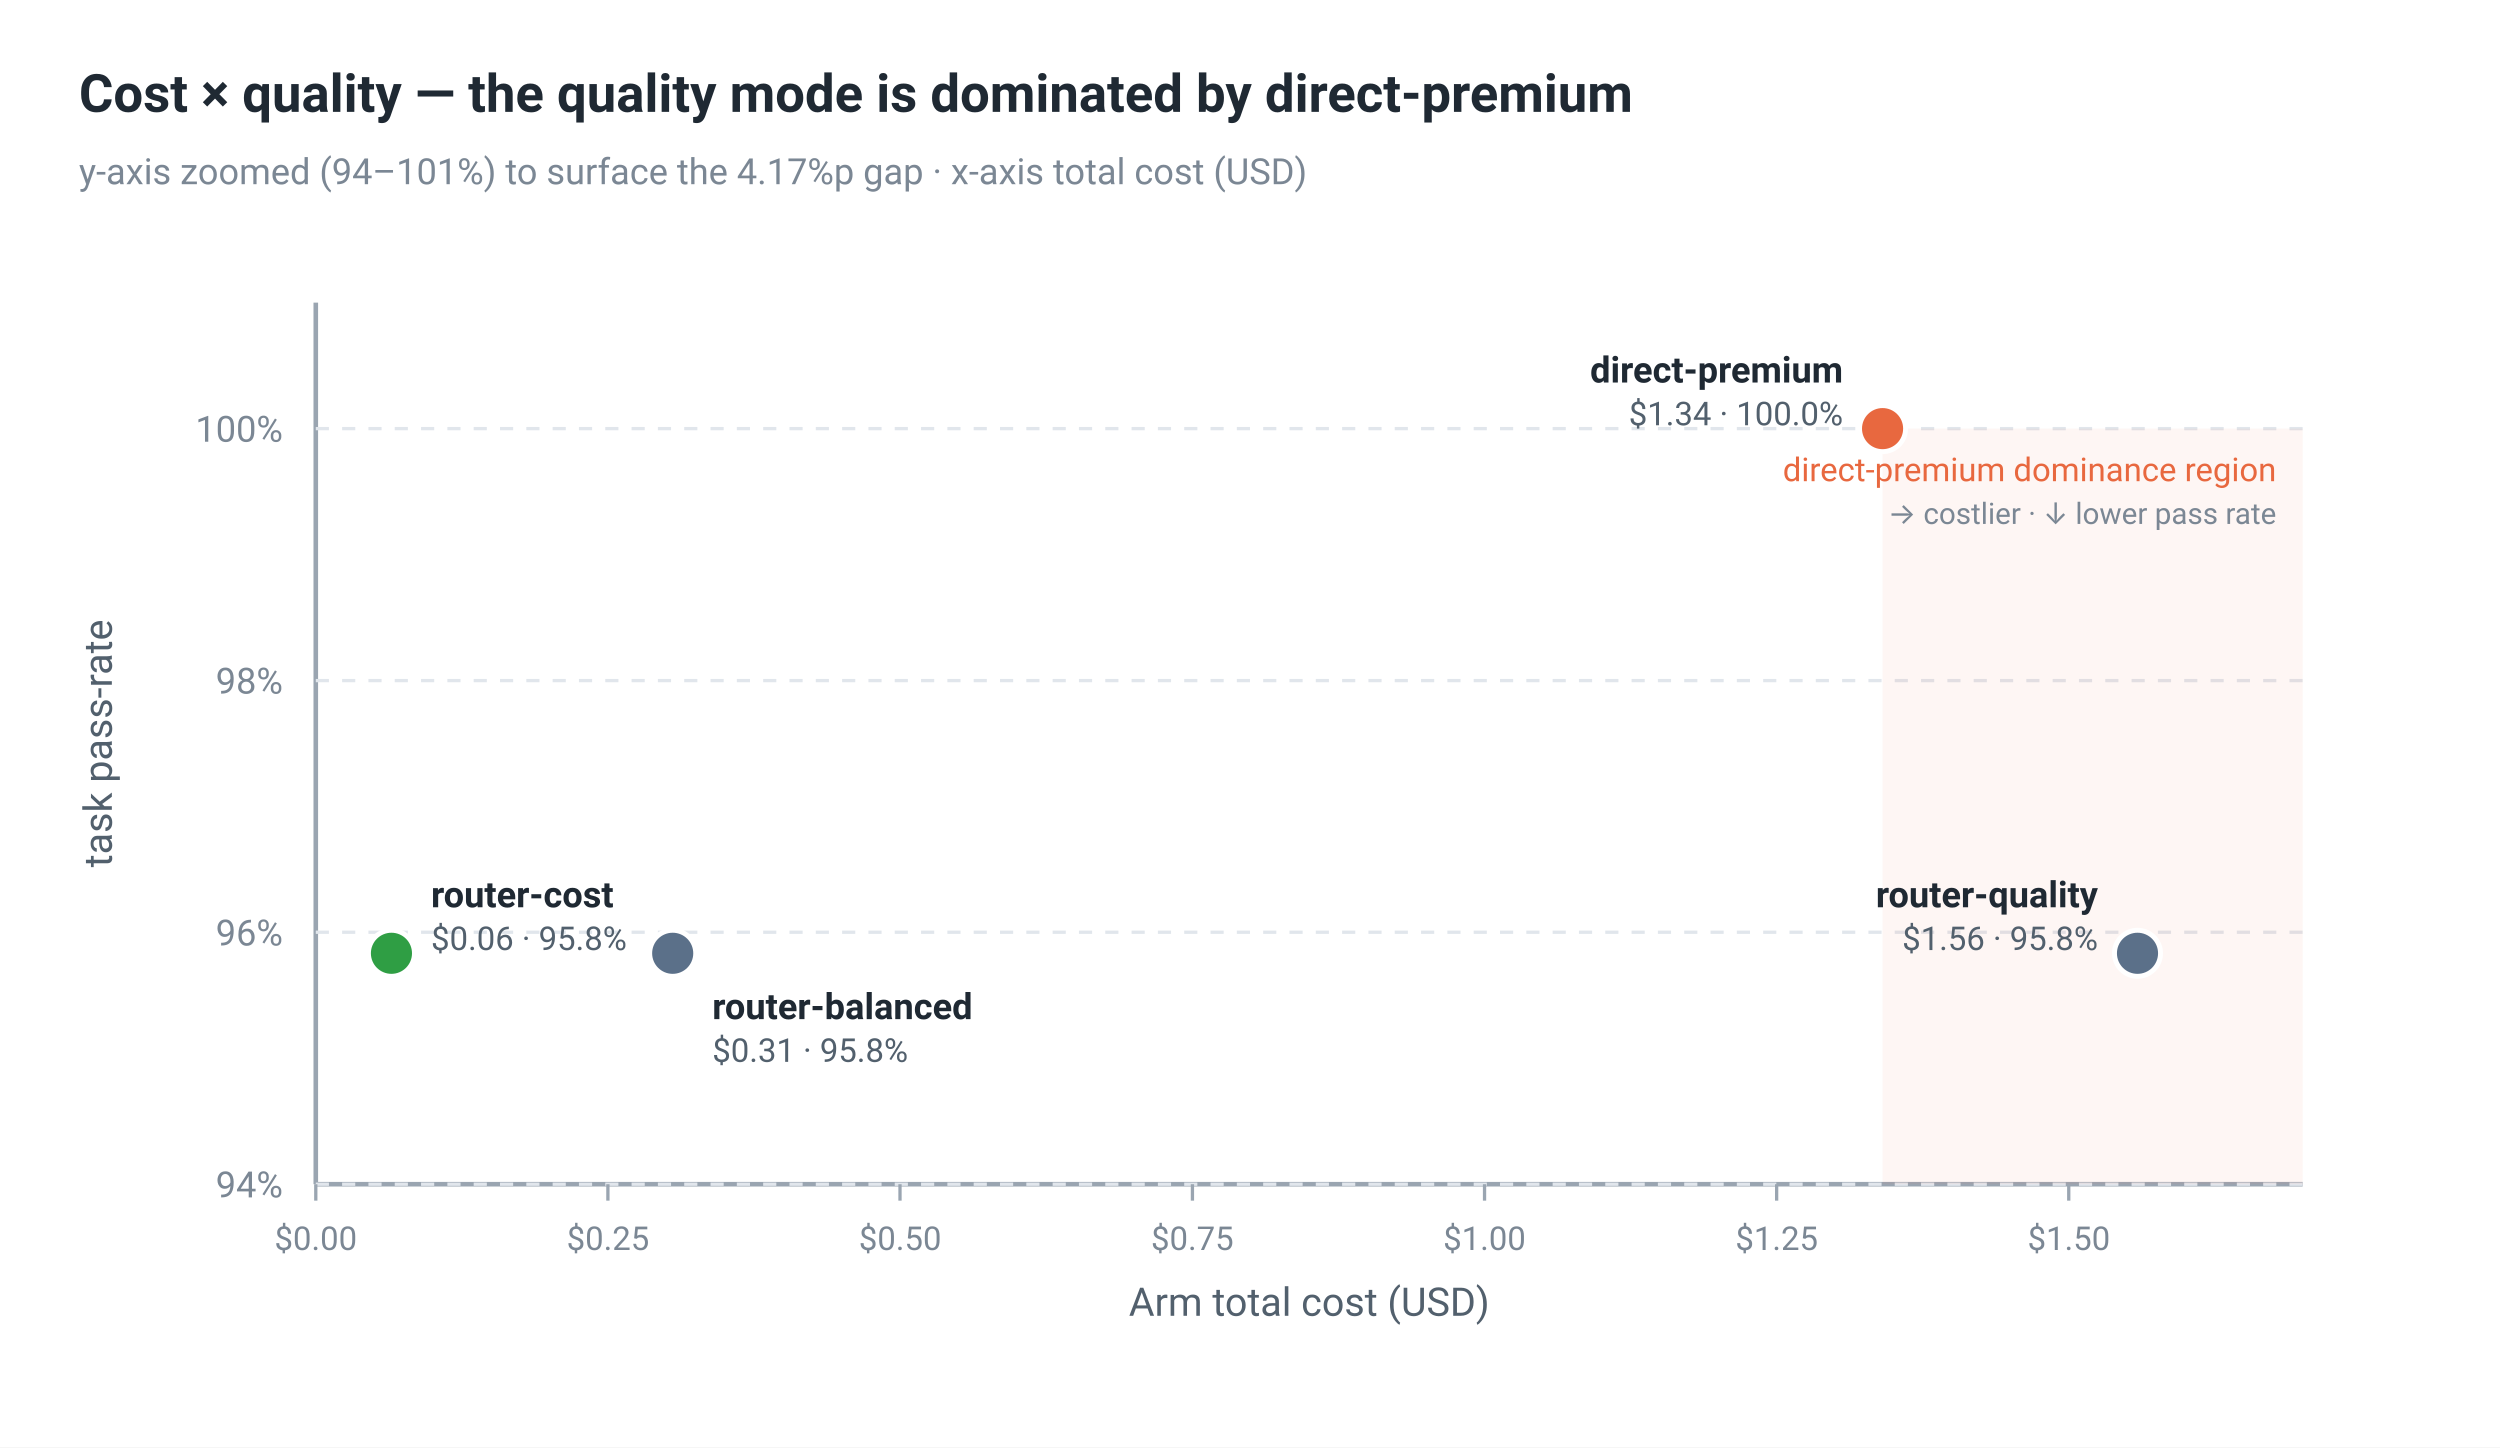
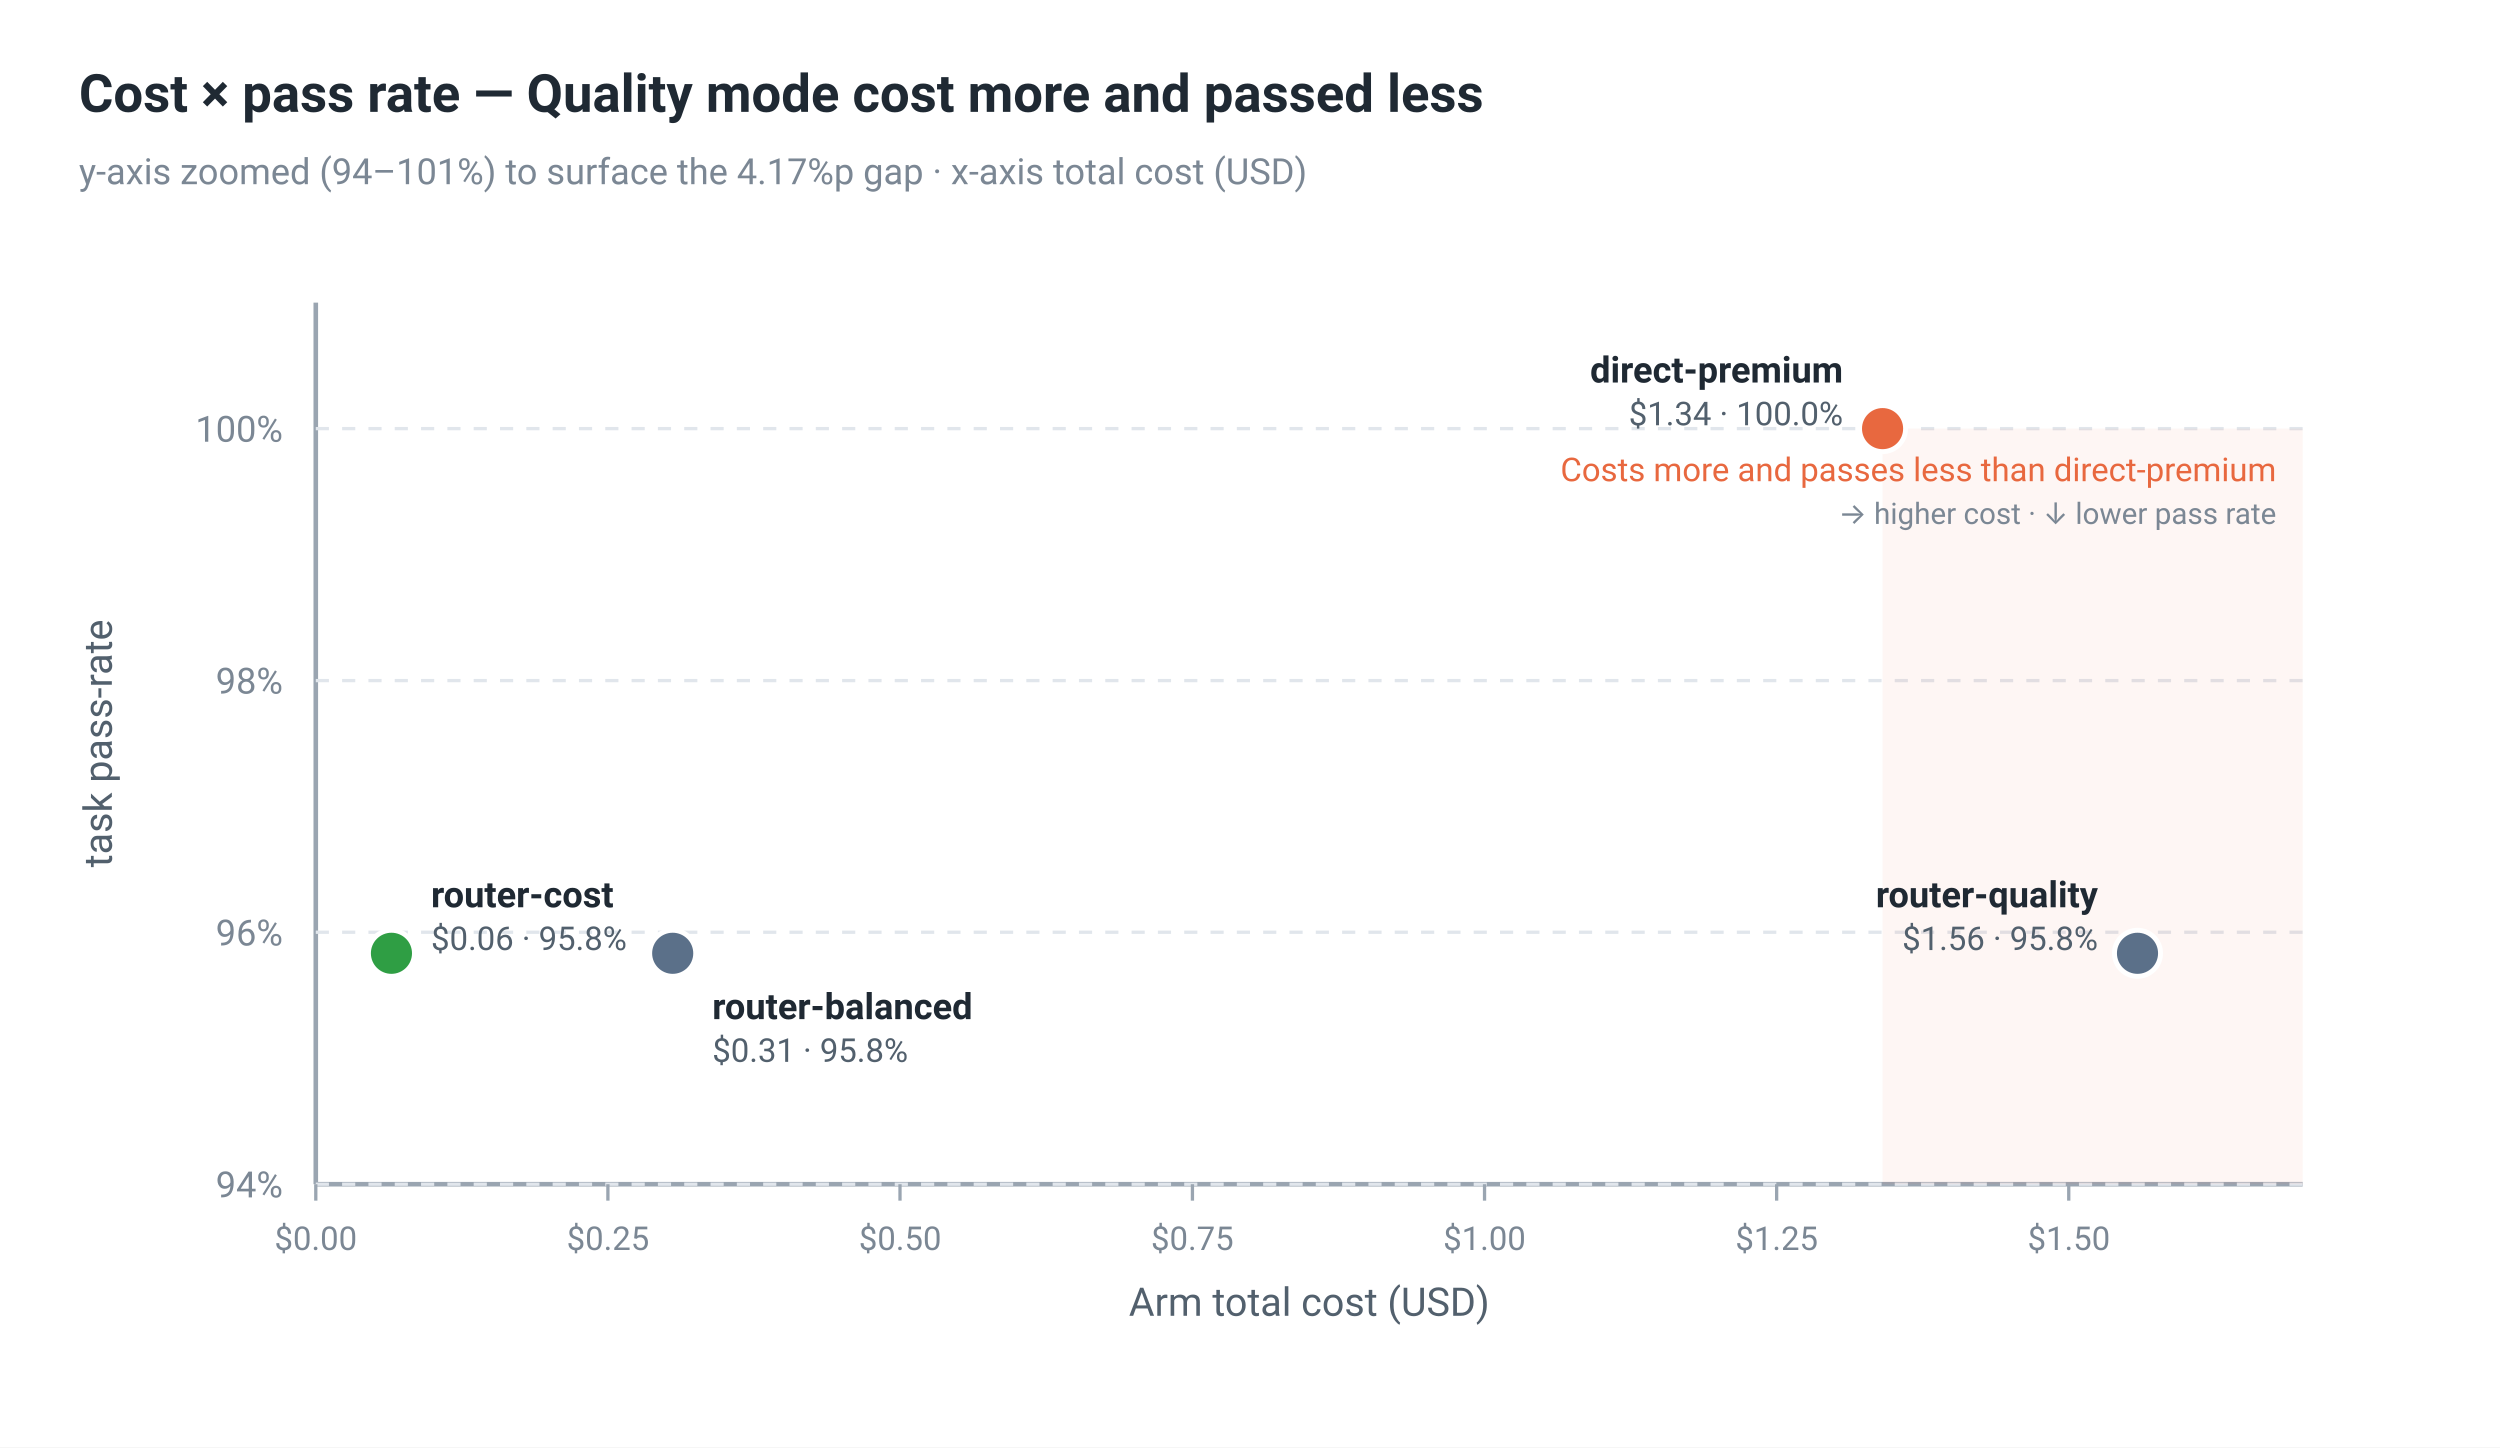
- <svg xmlns="http://www.w3.org/2000/svg" width="760" height="440" viewBox="0 0 760 440" font-family="-apple-system, BlinkMacSystemFont, 'Segoe UI', Roboto, sans-serif" role="img" aria-label="Cost versus pass-rate scatter. direct-premium sits up and to the left of router-quality (cheaper and higher pass-rate), so router-quality is dominated; router-cost sits far left at the same pass-rate as the other router arms, the best cost-for-quality point.">
+ <svg xmlns="http://www.w3.org/2000/svg" width="760" height="440" viewBox="0 0 760 440" font-family="-apple-system, BlinkMacSystemFont, 'Segoe UI', Roboto, sans-serif" role="img" aria-label="Cost versus pass-rate scatter. direct-premium costs less and has a higher pass rate than router-quality. router-cost has the lowest cost among the router arms with the same pass rate.">
  <rect x="0" y="0" width="760" height="440" fill="#ffffff" />
-   <text x="24" y="34" font-size="16" fill="#1f2933" text-anchor="start" font-weight="700">Cost × quality — the quality mode is dominated by direct-premium</text>
+   <text x="24" y="34" font-size="16" fill="#1f2933" text-anchor="start" font-weight="700">Cost × pass rate — Quality mode cost more and passed less</text>
  <text x="24" y="56" font-size="11" fill="#7b8794" text-anchor="start">y-axis zoomed (94–101%) to surface the 4.17%p gap · x-axis total cost (USD)</text>
  <line x1="96" y1="92" x2="96" y2="360" stroke="#9aa5b1" stroke-width="1.4" />
  <line x1="96" y1="360" x2="700" y2="360" stroke="#9aa5b1" stroke-width="1.4" />
  <line x1="96" y1="360.0" x2="700" y2="360.0" stroke="#e1e6ec" stroke-width="1" stroke-dasharray="4 4" />
  <text x="86" y="364.0" font-size="11" fill="#7b8794" text-anchor="end">94%</text>
  <line x1="96" y1="283.4" x2="700" y2="283.4" stroke="#e1e6ec" stroke-width="1" stroke-dasharray="4 4" />
  <text x="86" y="287.429" font-size="11" fill="#7b8794" text-anchor="end">96%</text>
  <line x1="96" y1="206.9" x2="700" y2="206.9" stroke="#e1e6ec" stroke-width="1" stroke-dasharray="4 4" />
  <text x="86" y="210.857" font-size="11" fill="#7b8794" text-anchor="end">98%</text>
  <line x1="96" y1="130.3" x2="700" y2="130.3" stroke="#e1e6ec" stroke-width="1" stroke-dasharray="4 4" />
  <text x="86" y="134.286" font-size="11" fill="#7b8794" text-anchor="end">100%</text>
  <text x="34" y="226.0" font-size="12" fill="#52606d" text-anchor="middle" transform="rotate(-90 34 226.0)">task pass-rate</text>
  <line x1="96.0" y1="360" x2="96.0" y2="365" stroke="#9aa5b1" stroke-width="1" />
  <text x="96.0" y="380" font-size="10" fill="#7b8794" text-anchor="middle">$0.00</text>
  <line x1="184.8" y1="360" x2="184.8" y2="365" stroke="#9aa5b1" stroke-width="1" />
  <text x="184.824" y="380" font-size="10" fill="#7b8794" text-anchor="middle">$0.25</text>
  <line x1="273.6" y1="360" x2="273.6" y2="365" stroke="#9aa5b1" stroke-width="1" />
  <text x="273.647" y="380" font-size="10" fill="#7b8794" text-anchor="middle">$0.50</text>
  <line x1="362.5" y1="360" x2="362.5" y2="365" stroke="#9aa5b1" stroke-width="1" />
  <text x="362.471" y="380" font-size="10" fill="#7b8794" text-anchor="middle">$0.75</text>
  <line x1="451.3" y1="360" x2="451.3" y2="365" stroke="#9aa5b1" stroke-width="1" />
  <text x="451.294" y="380" font-size="10" fill="#7b8794" text-anchor="middle">$1.00</text>
  <line x1="540.1" y1="360" x2="540.1" y2="365" stroke="#9aa5b1" stroke-width="1" />
  <text x="540.118" y="380" font-size="10" fill="#7b8794" text-anchor="middle">$1.25</text>
  <line x1="628.9" y1="360" x2="628.9" y2="365" stroke="#9aa5b1" stroke-width="1" />
  <text x="628.941" y="380" font-size="10" fill="#7b8794" text-anchor="middle">$1.50</text>
  <text x="398.0" y="400" font-size="12" fill="#52606d" text-anchor="middle">Arm total cost (USD)</text>
  <rect x="572.3" y="130.3" width="127.7" height="229.7" fill="#e8683f" opacity="0.06" />
-   <text x="692" y="146.286" font-size="10" fill="#e8683f" text-anchor="end">direct-premium dominance region</text>
-   <text x="692" y="159.286" font-size="9" fill="#7b8794" text-anchor="end">→ costlier · ↓ lower pass rate</text>
+   <text x="692" y="146.286" font-size="10" fill="#e8683f" text-anchor="end">Costs more and passes less than direct-premium</text>
+   <text x="692" y="159.286" font-size="9" fill="#7b8794" text-anchor="end">→ higher cost · ↓ lower pass rate</text>
  <circle cx="119.0" cy="289.8" r="7" fill="#2f9e44" stroke="#ffffff" stroke-width="1.5" />
  <text x="131.047" y="275.811" font-size="11" fill="#1f2933" text-anchor="start" font-weight="600">router-cost</text>
  <text x="131.047" y="288.811" font-size="10" fill="#52606d" text-anchor="start">$0.06 · 95.8%</text>
  <circle cx="204.5" cy="289.8" r="7" fill="#5b7089" stroke="#ffffff" stroke-width="1.5" />
  <text x="216.54" y="309.811" font-size="11" fill="#1f2933" text-anchor="start" font-weight="600">router-balanced</text>
  <text x="216.54" y="322.811" font-size="10" fill="#52606d" text-anchor="start">$0.31 · 95.8%</text>
  <circle cx="572.3" cy="130.3" r="7" fill="#e8683f" stroke="#ffffff" stroke-width="1.5" />
  <text x="560.284" y="116.286" font-size="11" fill="#1f2933" text-anchor="end" font-weight="600">direct-premium</text>
  <text x="560.284" y="129.286" font-size="10" fill="#52606d" text-anchor="end">$1.34 · 100.0%</text>
  <circle cx="649.8" cy="289.8" r="7" fill="#5b7089" stroke="#ffffff" stroke-width="1.5" />
  <text x="637.782" y="275.811" font-size="11" fill="#1f2933" text-anchor="end" font-weight="600">router-quality</text>
  <text x="637.782" y="288.811" font-size="10" fill="#52606d" text-anchor="end">$1.56 · 95.8%</text>
</svg>
